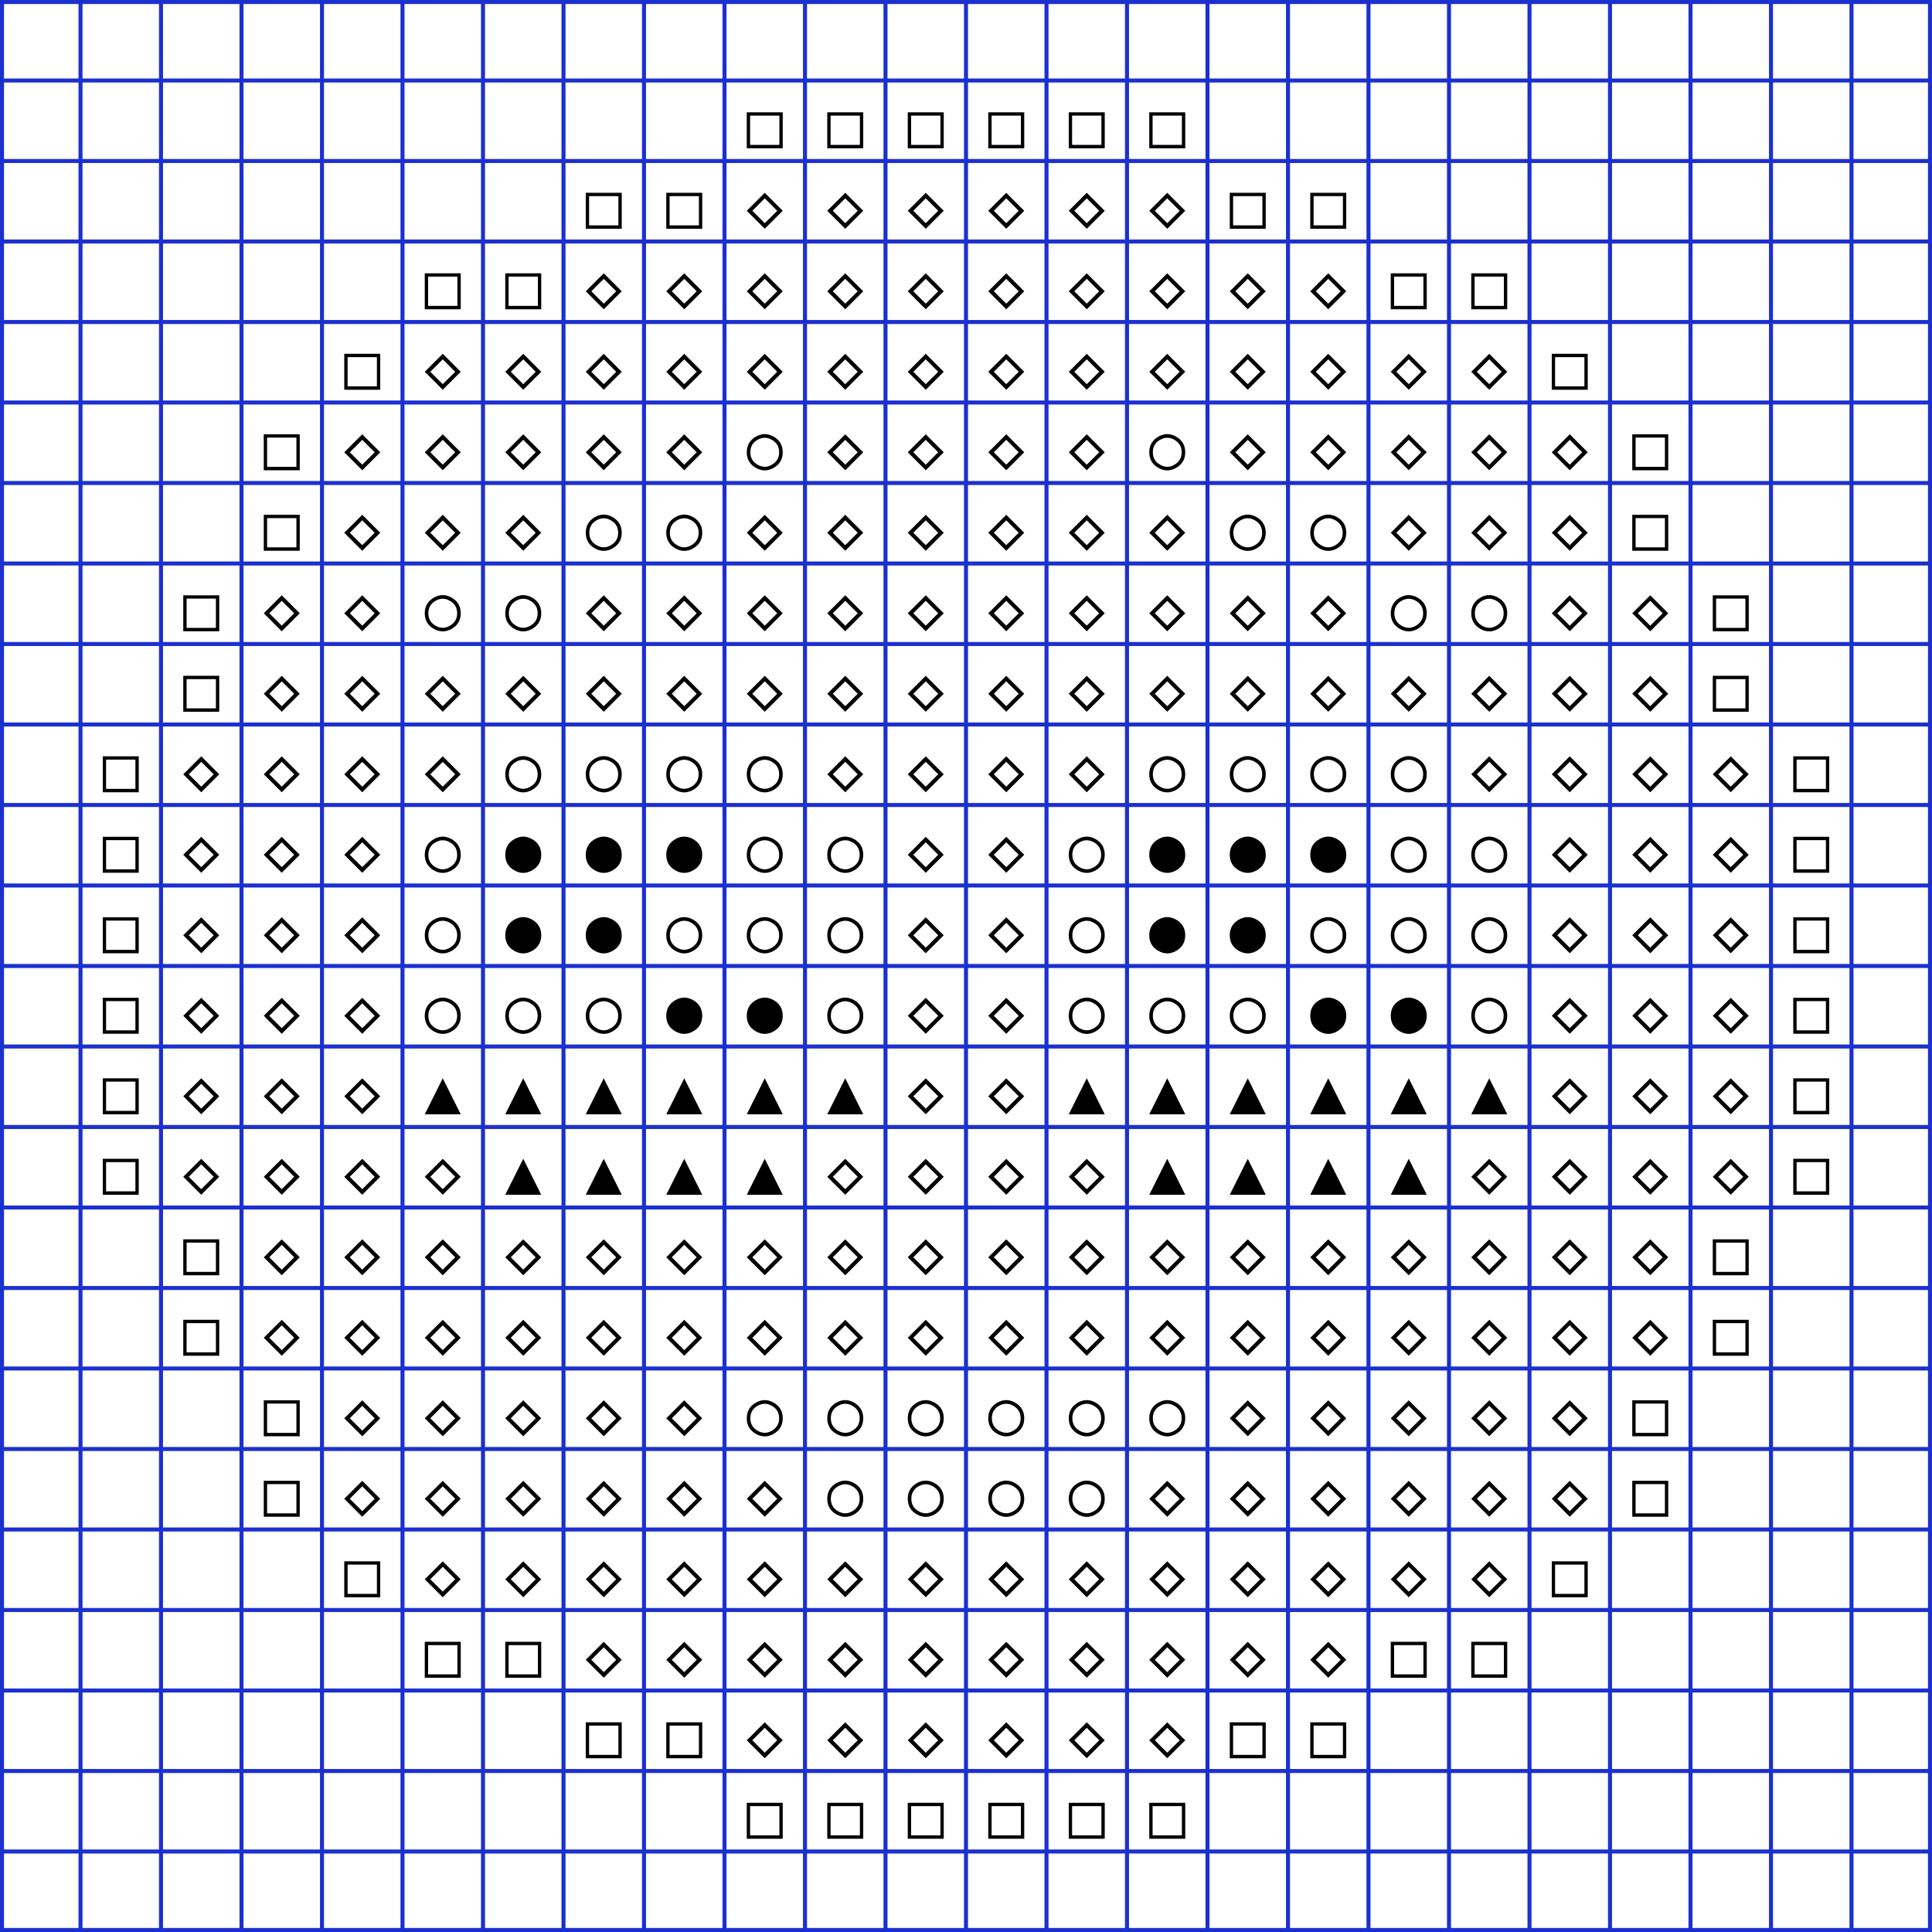
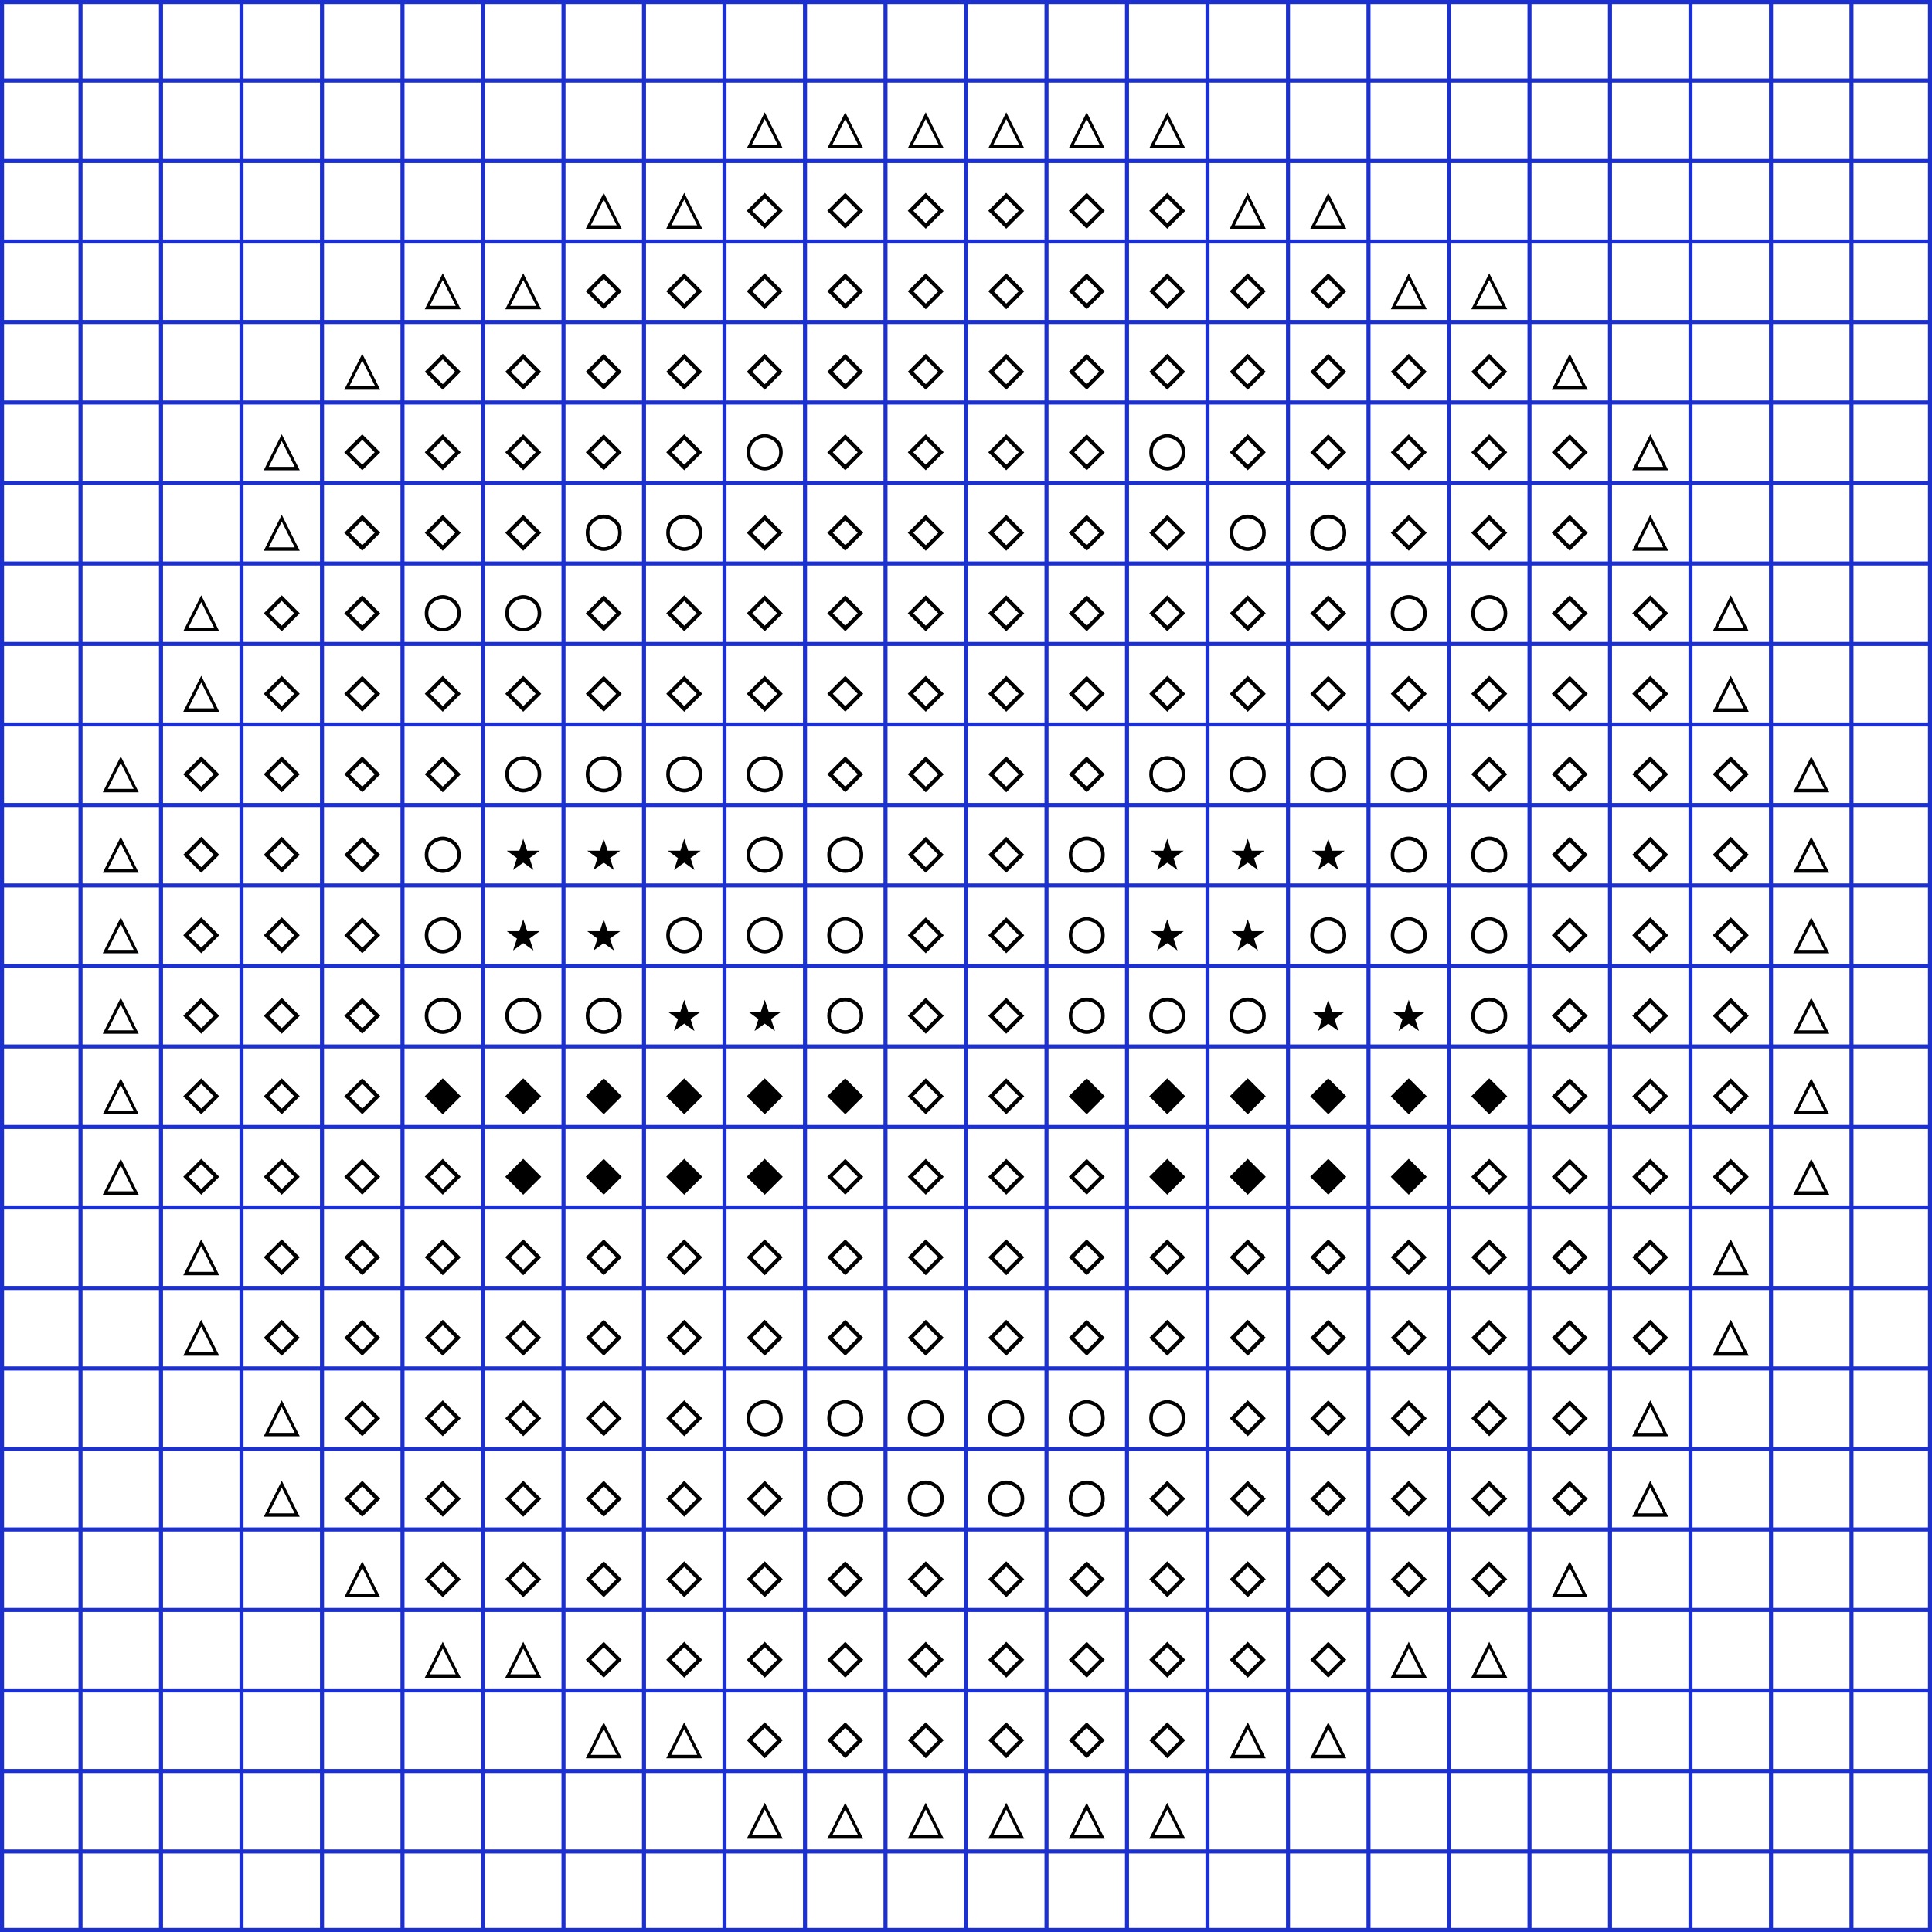
<svg xmlns="http://www.w3.org/2000/svg" width="480" height="480">
  <defs>
    <style>
      .symbol { font-family: monospace; font-size: 15px; text-anchor: middle; dominant-baseline: middle; }
    </style>
  </defs>
-   <text x="190" y="32" fill="#000000" class="symbol">□</text>
-   <text x="210" y="32" fill="#000000" class="symbol">□</text>
-   <text x="230" y="32" fill="#000000" class="symbol">□</text>
-   <text x="250" y="32" fill="#000000" class="symbol">□</text>
-   <text x="270" y="32" fill="#000000" class="symbol">□</text>
-   <text x="290" y="32" fill="#000000" class="symbol">□</text>
-   <text x="150" y="52" fill="#000000" class="symbol">□</text>
-   <text x="170" y="52" fill="#000000" class="symbol">□</text>
+   <text x="190" y="32" fill="#000000" class="symbol">△</text>
+   <text x="210" y="32" fill="#000000" class="symbol">△</text>
+   <text x="230" y="32" fill="#000000" class="symbol">△</text>
+   <text x="250" y="32" fill="#000000" class="symbol">△</text>
+   <text x="270" y="32" fill="#000000" class="symbol">△</text>
+   <text x="290" y="32" fill="#000000" class="symbol">△</text>
+   <text x="150" y="52" fill="#000000" class="symbol">△</text>
+   <text x="170" y="52" fill="#000000" class="symbol">△</text>
  <text x="190" y="52" fill="#000000" class="symbol">◇</text>
  <text x="210" y="52" fill="#000000" class="symbol">◇</text>
  <text x="230" y="52" fill="#000000" class="symbol">◇</text>
  <text x="250" y="52" fill="#000000" class="symbol">◇</text>
  <text x="270" y="52" fill="#000000" class="symbol">◇</text>
  <text x="290" y="52" fill="#000000" class="symbol">◇</text>
-   <text x="310" y="52" fill="#000000" class="symbol">□</text>
-   <text x="330" y="52" fill="#000000" class="symbol">□</text>
-   <text x="110" y="72" fill="#000000" class="symbol">□</text>
-   <text x="130" y="72" fill="#000000" class="symbol">□</text>
+   <text x="310" y="52" fill="#000000" class="symbol">△</text>
+   <text x="330" y="52" fill="#000000" class="symbol">△</text>
+   <text x="110" y="72" fill="#000000" class="symbol">△</text>
+   <text x="130" y="72" fill="#000000" class="symbol">△</text>
  <text x="150" y="72" fill="#000000" class="symbol">◇</text>
  <text x="170" y="72" fill="#000000" class="symbol">◇</text>
  <text x="190" y="72" fill="#000000" class="symbol">◇</text>
  <text x="210" y="72" fill="#000000" class="symbol">◇</text>
  <text x="230" y="72" fill="#000000" class="symbol">◇</text>
  <text x="250" y="72" fill="#000000" class="symbol">◇</text>
  <text x="270" y="72" fill="#000000" class="symbol">◇</text>
  <text x="290" y="72" fill="#000000" class="symbol">◇</text>
  <text x="310" y="72" fill="#000000" class="symbol">◇</text>
  <text x="330" y="72" fill="#000000" class="symbol">◇</text>
-   <text x="350" y="72" fill="#000000" class="symbol">□</text>
-   <text x="370" y="72" fill="#000000" class="symbol">□</text>
-   <text x="90" y="92" fill="#000000" class="symbol">□</text>
+   <text x="350" y="72" fill="#000000" class="symbol">△</text>
+   <text x="370" y="72" fill="#000000" class="symbol">△</text>
+   <text x="90" y="92" fill="#000000" class="symbol">△</text>
  <text x="110" y="92" fill="#000000" class="symbol">◇</text>
  <text x="130" y="92" fill="#000000" class="symbol">◇</text>
  <text x="150" y="92" fill="#000000" class="symbol">◇</text>
  <text x="170" y="92" fill="#000000" class="symbol">◇</text>
  <text x="190" y="92" fill="#000000" class="symbol">◇</text>
  <text x="210" y="92" fill="#000000" class="symbol">◇</text>
  <text x="230" y="92" fill="#000000" class="symbol">◇</text>
  <text x="250" y="92" fill="#000000" class="symbol">◇</text>
  <text x="270" y="92" fill="#000000" class="symbol">◇</text>
  <text x="290" y="92" fill="#000000" class="symbol">◇</text>
  <text x="310" y="92" fill="#000000" class="symbol">◇</text>
  <text x="330" y="92" fill="#000000" class="symbol">◇</text>
  <text x="350" y="92" fill="#000000" class="symbol">◇</text>
  <text x="370" y="92" fill="#000000" class="symbol">◇</text>
-   <text x="390" y="92" fill="#000000" class="symbol">□</text>
-   <text x="70" y="112" fill="#000000" class="symbol">□</text>
+   <text x="390" y="92" fill="#000000" class="symbol">△</text>
+   <text x="70" y="112" fill="#000000" class="symbol">△</text>
  <text x="90" y="112" fill="#000000" class="symbol">◇</text>
  <text x="110" y="112" fill="#000000" class="symbol">◇</text>
  <text x="130" y="112" fill="#000000" class="symbol">◇</text>
  <text x="150" y="112" fill="#000000" class="symbol">◇</text>
  <text x="170" y="112" fill="#000000" class="symbol">◇</text>
  <text x="190" y="112" fill="#000000" class="symbol">○</text>
  <text x="210" y="112" fill="#000000" class="symbol">◇</text>
  <text x="230" y="112" fill="#000000" class="symbol">◇</text>
  <text x="250" y="112" fill="#000000" class="symbol">◇</text>
  <text x="270" y="112" fill="#000000" class="symbol">◇</text>
  <text x="290" y="112" fill="#000000" class="symbol">○</text>
  <text x="310" y="112" fill="#000000" class="symbol">◇</text>
  <text x="330" y="112" fill="#000000" class="symbol">◇</text>
  <text x="350" y="112" fill="#000000" class="symbol">◇</text>
  <text x="370" y="112" fill="#000000" class="symbol">◇</text>
  <text x="390" y="112" fill="#000000" class="symbol">◇</text>
-   <text x="410" y="112" fill="#000000" class="symbol">□</text>
-   <text x="70" y="132" fill="#000000" class="symbol">□</text>
+   <text x="410" y="112" fill="#000000" class="symbol">△</text>
+   <text x="70" y="132" fill="#000000" class="symbol">△</text>
  <text x="90" y="132" fill="#000000" class="symbol">◇</text>
  <text x="110" y="132" fill="#000000" class="symbol">◇</text>
  <text x="130" y="132" fill="#000000" class="symbol">◇</text>
  <text x="150" y="132" fill="#000000" class="symbol">○</text>
  <text x="170" y="132" fill="#000000" class="symbol">○</text>
  <text x="190" y="132" fill="#000000" class="symbol">◇</text>
  <text x="210" y="132" fill="#000000" class="symbol">◇</text>
  <text x="230" y="132" fill="#000000" class="symbol">◇</text>
  <text x="250" y="132" fill="#000000" class="symbol">◇</text>
  <text x="270" y="132" fill="#000000" class="symbol">◇</text>
  <text x="290" y="132" fill="#000000" class="symbol">◇</text>
  <text x="310" y="132" fill="#000000" class="symbol">○</text>
  <text x="330" y="132" fill="#000000" class="symbol">○</text>
  <text x="350" y="132" fill="#000000" class="symbol">◇</text>
  <text x="370" y="132" fill="#000000" class="symbol">◇</text>
  <text x="390" y="132" fill="#000000" class="symbol">◇</text>
-   <text x="410" y="132" fill="#000000" class="symbol">□</text>
-   <text x="50" y="152" fill="#000000" class="symbol">□</text>
+   <text x="410" y="132" fill="#000000" class="symbol">△</text>
+   <text x="50" y="152" fill="#000000" class="symbol">△</text>
  <text x="70" y="152" fill="#000000" class="symbol">◇</text>
  <text x="90" y="152" fill="#000000" class="symbol">◇</text>
  <text x="110" y="152" fill="#000000" class="symbol">○</text>
  <text x="130" y="152" fill="#000000" class="symbol">○</text>
  <text x="150" y="152" fill="#000000" class="symbol">◇</text>
  <text x="170" y="152" fill="#000000" class="symbol">◇</text>
  <text x="190" y="152" fill="#000000" class="symbol">◇</text>
  <text x="210" y="152" fill="#000000" class="symbol">◇</text>
  <text x="230" y="152" fill="#000000" class="symbol">◇</text>
  <text x="250" y="152" fill="#000000" class="symbol">◇</text>
  <text x="270" y="152" fill="#000000" class="symbol">◇</text>
  <text x="290" y="152" fill="#000000" class="symbol">◇</text>
  <text x="310" y="152" fill="#000000" class="symbol">◇</text>
  <text x="330" y="152" fill="#000000" class="symbol">◇</text>
  <text x="350" y="152" fill="#000000" class="symbol">○</text>
  <text x="370" y="152" fill="#000000" class="symbol">○</text>
  <text x="390" y="152" fill="#000000" class="symbol">◇</text>
  <text x="410" y="152" fill="#000000" class="symbol">◇</text>
-   <text x="430" y="152" fill="#000000" class="symbol">□</text>
-   <text x="50" y="172" fill="#000000" class="symbol">□</text>
+   <text x="430" y="152" fill="#000000" class="symbol">△</text>
+   <text x="50" y="172" fill="#000000" class="symbol">△</text>
  <text x="70" y="172" fill="#000000" class="symbol">◇</text>
  <text x="90" y="172" fill="#000000" class="symbol">◇</text>
  <text x="110" y="172" fill="#000000" class="symbol">◇</text>
  <text x="130" y="172" fill="#000000" class="symbol">◇</text>
  <text x="150" y="172" fill="#000000" class="symbol">◇</text>
  <text x="170" y="172" fill="#000000" class="symbol">◇</text>
  <text x="190" y="172" fill="#000000" class="symbol">◇</text>
  <text x="210" y="172" fill="#000000" class="symbol">◇</text>
  <text x="230" y="172" fill="#000000" class="symbol">◇</text>
  <text x="250" y="172" fill="#000000" class="symbol">◇</text>
  <text x="270" y="172" fill="#000000" class="symbol">◇</text>
  <text x="290" y="172" fill="#000000" class="symbol">◇</text>
  <text x="310" y="172" fill="#000000" class="symbol">◇</text>
  <text x="330" y="172" fill="#000000" class="symbol">◇</text>
  <text x="350" y="172" fill="#000000" class="symbol">◇</text>
  <text x="370" y="172" fill="#000000" class="symbol">◇</text>
  <text x="390" y="172" fill="#000000" class="symbol">◇</text>
  <text x="410" y="172" fill="#000000" class="symbol">◇</text>
-   <text x="430" y="172" fill="#000000" class="symbol">□</text>
-   <text x="30" y="192" fill="#000000" class="symbol">□</text>
+   <text x="430" y="172" fill="#000000" class="symbol">△</text>
+   <text x="30" y="192" fill="#000000" class="symbol">△</text>
  <text x="50" y="192" fill="#000000" class="symbol">◇</text>
  <text x="70" y="192" fill="#000000" class="symbol">◇</text>
  <text x="90" y="192" fill="#000000" class="symbol">◇</text>
  <text x="110" y="192" fill="#000000" class="symbol">◇</text>
  <text x="130" y="192" fill="#000000" class="symbol">○</text>
  <text x="150" y="192" fill="#000000" class="symbol">○</text>
  <text x="170" y="192" fill="#000000" class="symbol">○</text>
  <text x="190" y="192" fill="#000000" class="symbol">○</text>
  <text x="210" y="192" fill="#000000" class="symbol">◇</text>
  <text x="230" y="192" fill="#000000" class="symbol">◇</text>
  <text x="250" y="192" fill="#000000" class="symbol">◇</text>
  <text x="270" y="192" fill="#000000" class="symbol">◇</text>
  <text x="290" y="192" fill="#000000" class="symbol">○</text>
  <text x="310" y="192" fill="#000000" class="symbol">○</text>
  <text x="330" y="192" fill="#000000" class="symbol">○</text>
  <text x="350" y="192" fill="#000000" class="symbol">○</text>
  <text x="370" y="192" fill="#000000" class="symbol">◇</text>
  <text x="390" y="192" fill="#000000" class="symbol">◇</text>
  <text x="410" y="192" fill="#000000" class="symbol">◇</text>
  <text x="430" y="192" fill="#000000" class="symbol">◇</text>
-   <text x="450" y="192" fill="#000000" class="symbol">□</text>
-   <text x="30" y="212" fill="#000000" class="symbol">□</text>
+   <text x="450" y="192" fill="#000000" class="symbol">△</text>
+   <text x="30" y="212" fill="#000000" class="symbol">△</text>
  <text x="50" y="212" fill="#000000" class="symbol">◇</text>
  <text x="70" y="212" fill="#000000" class="symbol">◇</text>
  <text x="90" y="212" fill="#000000" class="symbol">◇</text>
  <text x="110" y="212" fill="#000000" class="symbol">○</text>
-   <text x="130" y="212" fill="#000000" class="symbol">●</text>
-   <text x="150" y="212" fill="#000000" class="symbol">●</text>
-   <text x="170" y="212" fill="#000000" class="symbol">●</text>
+   <text x="130" y="212" fill="#000000" class="symbol">★</text>
+   <text x="150" y="212" fill="#000000" class="symbol">★</text>
+   <text x="170" y="212" fill="#000000" class="symbol">★</text>
  <text x="190" y="212" fill="#000000" class="symbol">○</text>
  <text x="210" y="212" fill="#000000" class="symbol">○</text>
  <text x="230" y="212" fill="#000000" class="symbol">◇</text>
  <text x="250" y="212" fill="#000000" class="symbol">◇</text>
  <text x="270" y="212" fill="#000000" class="symbol">○</text>
-   <text x="290" y="212" fill="#000000" class="symbol">●</text>
-   <text x="310" y="212" fill="#000000" class="symbol">●</text>
-   <text x="330" y="212" fill="#000000" class="symbol">●</text>
+   <text x="290" y="212" fill="#000000" class="symbol">★</text>
+   <text x="310" y="212" fill="#000000" class="symbol">★</text>
+   <text x="330" y="212" fill="#000000" class="symbol">★</text>
  <text x="350" y="212" fill="#000000" class="symbol">○</text>
  <text x="370" y="212" fill="#000000" class="symbol">○</text>
  <text x="390" y="212" fill="#000000" class="symbol">◇</text>
  <text x="410" y="212" fill="#000000" class="symbol">◇</text>
  <text x="430" y="212" fill="#000000" class="symbol">◇</text>
-   <text x="450" y="212" fill="#000000" class="symbol">□</text>
-   <text x="30" y="232" fill="#000000" class="symbol">□</text>
+   <text x="450" y="212" fill="#000000" class="symbol">△</text>
+   <text x="30" y="232" fill="#000000" class="symbol">△</text>
  <text x="50" y="232" fill="#000000" class="symbol">◇</text>
  <text x="70" y="232" fill="#000000" class="symbol">◇</text>
  <text x="90" y="232" fill="#000000" class="symbol">◇</text>
  <text x="110" y="232" fill="#000000" class="symbol">○</text>
-   <text x="130" y="232" fill="#000000" class="symbol">●</text>
-   <text x="150" y="232" fill="#000000" class="symbol">●</text>
+   <text x="130" y="232" fill="#000000" class="symbol">★</text>
+   <text x="150" y="232" fill="#000000" class="symbol">★</text>
  <text x="170" y="232" fill="#000000" class="symbol">○</text>
  <text x="190" y="232" fill="#000000" class="symbol">○</text>
  <text x="210" y="232" fill="#000000" class="symbol">○</text>
  <text x="230" y="232" fill="#000000" class="symbol">◇</text>
  <text x="250" y="232" fill="#000000" class="symbol">◇</text>
  <text x="270" y="232" fill="#000000" class="symbol">○</text>
-   <text x="290" y="232" fill="#000000" class="symbol">●</text>
-   <text x="310" y="232" fill="#000000" class="symbol">●</text>
+   <text x="290" y="232" fill="#000000" class="symbol">★</text>
+   <text x="310" y="232" fill="#000000" class="symbol">★</text>
  <text x="330" y="232" fill="#000000" class="symbol">○</text>
  <text x="350" y="232" fill="#000000" class="symbol">○</text>
  <text x="370" y="232" fill="#000000" class="symbol">○</text>
  <text x="390" y="232" fill="#000000" class="symbol">◇</text>
  <text x="410" y="232" fill="#000000" class="symbol">◇</text>
  <text x="430" y="232" fill="#000000" class="symbol">◇</text>
-   <text x="450" y="232" fill="#000000" class="symbol">□</text>
-   <text x="30" y="252" fill="#000000" class="symbol">□</text>
+   <text x="450" y="232" fill="#000000" class="symbol">△</text>
+   <text x="30" y="252" fill="#000000" class="symbol">△</text>
  <text x="50" y="252" fill="#000000" class="symbol">◇</text>
  <text x="70" y="252" fill="#000000" class="symbol">◇</text>
  <text x="90" y="252" fill="#000000" class="symbol">◇</text>
  <text x="110" y="252" fill="#000000" class="symbol">○</text>
  <text x="130" y="252" fill="#000000" class="symbol">○</text>
  <text x="150" y="252" fill="#000000" class="symbol">○</text>
-   <text x="170" y="252" fill="#000000" class="symbol">●</text>
-   <text x="190" y="252" fill="#000000" class="symbol">●</text>
+   <text x="170" y="252" fill="#000000" class="symbol">★</text>
+   <text x="190" y="252" fill="#000000" class="symbol">★</text>
  <text x="210" y="252" fill="#000000" class="symbol">○</text>
  <text x="230" y="252" fill="#000000" class="symbol">◇</text>
  <text x="250" y="252" fill="#000000" class="symbol">◇</text>
  <text x="270" y="252" fill="#000000" class="symbol">○</text>
  <text x="290" y="252" fill="#000000" class="symbol">○</text>
  <text x="310" y="252" fill="#000000" class="symbol">○</text>
-   <text x="330" y="252" fill="#000000" class="symbol">●</text>
-   <text x="350" y="252" fill="#000000" class="symbol">●</text>
+   <text x="330" y="252" fill="#000000" class="symbol">★</text>
+   <text x="350" y="252" fill="#000000" class="symbol">★</text>
  <text x="370" y="252" fill="#000000" class="symbol">○</text>
  <text x="390" y="252" fill="#000000" class="symbol">◇</text>
  <text x="410" y="252" fill="#000000" class="symbol">◇</text>
  <text x="430" y="252" fill="#000000" class="symbol">◇</text>
-   <text x="450" y="252" fill="#000000" class="symbol">□</text>
-   <text x="30" y="272" fill="#000000" class="symbol">□</text>
+   <text x="450" y="252" fill="#000000" class="symbol">△</text>
+   <text x="30" y="272" fill="#000000" class="symbol">△</text>
  <text x="50" y="272" fill="#000000" class="symbol">◇</text>
  <text x="70" y="272" fill="#000000" class="symbol">◇</text>
  <text x="90" y="272" fill="#000000" class="symbol">◇</text>
-   <text x="110" y="272" fill="#000000" class="symbol">▲</text>
-   <text x="130" y="272" fill="#000000" class="symbol">▲</text>
-   <text x="150" y="272" fill="#000000" class="symbol">▲</text>
-   <text x="170" y="272" fill="#000000" class="symbol">▲</text>
-   <text x="190" y="272" fill="#000000" class="symbol">▲</text>
-   <text x="210" y="272" fill="#000000" class="symbol">▲</text>
+   <text x="110" y="272" fill="#000000" class="symbol">◆</text>
+   <text x="130" y="272" fill="#000000" class="symbol">◆</text>
+   <text x="150" y="272" fill="#000000" class="symbol">◆</text>
+   <text x="170" y="272" fill="#000000" class="symbol">◆</text>
+   <text x="190" y="272" fill="#000000" class="symbol">◆</text>
+   <text x="210" y="272" fill="#000000" class="symbol">◆</text>
  <text x="230" y="272" fill="#000000" class="symbol">◇</text>
  <text x="250" y="272" fill="#000000" class="symbol">◇</text>
-   <text x="270" y="272" fill="#000000" class="symbol">▲</text>
-   <text x="290" y="272" fill="#000000" class="symbol">▲</text>
-   <text x="310" y="272" fill="#000000" class="symbol">▲</text>
-   <text x="330" y="272" fill="#000000" class="symbol">▲</text>
-   <text x="350" y="272" fill="#000000" class="symbol">▲</text>
-   <text x="370" y="272" fill="#000000" class="symbol">▲</text>
+   <text x="270" y="272" fill="#000000" class="symbol">◆</text>
+   <text x="290" y="272" fill="#000000" class="symbol">◆</text>
+   <text x="310" y="272" fill="#000000" class="symbol">◆</text>
+   <text x="330" y="272" fill="#000000" class="symbol">◆</text>
+   <text x="350" y="272" fill="#000000" class="symbol">◆</text>
+   <text x="370" y="272" fill="#000000" class="symbol">◆</text>
  <text x="390" y="272" fill="#000000" class="symbol">◇</text>
  <text x="410" y="272" fill="#000000" class="symbol">◇</text>
  <text x="430" y="272" fill="#000000" class="symbol">◇</text>
-   <text x="450" y="272" fill="#000000" class="symbol">□</text>
-   <text x="30" y="292" fill="#000000" class="symbol">□</text>
+   <text x="450" y="272" fill="#000000" class="symbol">△</text>
+   <text x="30" y="292" fill="#000000" class="symbol">△</text>
  <text x="50" y="292" fill="#000000" class="symbol">◇</text>
  <text x="70" y="292" fill="#000000" class="symbol">◇</text>
  <text x="90" y="292" fill="#000000" class="symbol">◇</text>
  <text x="110" y="292" fill="#000000" class="symbol">◇</text>
-   <text x="130" y="292" fill="#000000" class="symbol">▲</text>
-   <text x="150" y="292" fill="#000000" class="symbol">▲</text>
-   <text x="170" y="292" fill="#000000" class="symbol">▲</text>
-   <text x="190" y="292" fill="#000000" class="symbol">▲</text>
+   <text x="130" y="292" fill="#000000" class="symbol">◆</text>
+   <text x="150" y="292" fill="#000000" class="symbol">◆</text>
+   <text x="170" y="292" fill="#000000" class="symbol">◆</text>
+   <text x="190" y="292" fill="#000000" class="symbol">◆</text>
  <text x="210" y="292" fill="#000000" class="symbol">◇</text>
  <text x="230" y="292" fill="#000000" class="symbol">◇</text>
  <text x="250" y="292" fill="#000000" class="symbol">◇</text>
  <text x="270" y="292" fill="#000000" class="symbol">◇</text>
-   <text x="290" y="292" fill="#000000" class="symbol">▲</text>
-   <text x="310" y="292" fill="#000000" class="symbol">▲</text>
-   <text x="330" y="292" fill="#000000" class="symbol">▲</text>
-   <text x="350" y="292" fill="#000000" class="symbol">▲</text>
+   <text x="290" y="292" fill="#000000" class="symbol">◆</text>
+   <text x="310" y="292" fill="#000000" class="symbol">◆</text>
+   <text x="330" y="292" fill="#000000" class="symbol">◆</text>
+   <text x="350" y="292" fill="#000000" class="symbol">◆</text>
  <text x="370" y="292" fill="#000000" class="symbol">◇</text>
  <text x="390" y="292" fill="#000000" class="symbol">◇</text>
  <text x="410" y="292" fill="#000000" class="symbol">◇</text>
  <text x="430" y="292" fill="#000000" class="symbol">◇</text>
-   <text x="450" y="292" fill="#000000" class="symbol">□</text>
-   <text x="50" y="312" fill="#000000" class="symbol">□</text>
+   <text x="450" y="292" fill="#000000" class="symbol">△</text>
+   <text x="50" y="312" fill="#000000" class="symbol">△</text>
  <text x="70" y="312" fill="#000000" class="symbol">◇</text>
  <text x="90" y="312" fill="#000000" class="symbol">◇</text>
  <text x="110" y="312" fill="#000000" class="symbol">◇</text>
  <text x="130" y="312" fill="#000000" class="symbol">◇</text>
  <text x="150" y="312" fill="#000000" class="symbol">◇</text>
  <text x="170" y="312" fill="#000000" class="symbol">◇</text>
  <text x="190" y="312" fill="#000000" class="symbol">◇</text>
  <text x="210" y="312" fill="#000000" class="symbol">◇</text>
  <text x="230" y="312" fill="#000000" class="symbol">◇</text>
  <text x="250" y="312" fill="#000000" class="symbol">◇</text>
  <text x="270" y="312" fill="#000000" class="symbol">◇</text>
  <text x="290" y="312" fill="#000000" class="symbol">◇</text>
  <text x="310" y="312" fill="#000000" class="symbol">◇</text>
  <text x="330" y="312" fill="#000000" class="symbol">◇</text>
  <text x="350" y="312" fill="#000000" class="symbol">◇</text>
  <text x="370" y="312" fill="#000000" class="symbol">◇</text>
  <text x="390" y="312" fill="#000000" class="symbol">◇</text>
  <text x="410" y="312" fill="#000000" class="symbol">◇</text>
-   <text x="430" y="312" fill="#000000" class="symbol">□</text>
-   <text x="50" y="332" fill="#000000" class="symbol">□</text>
+   <text x="430" y="312" fill="#000000" class="symbol">△</text>
+   <text x="50" y="332" fill="#000000" class="symbol">△</text>
  <text x="70" y="332" fill="#000000" class="symbol">◇</text>
  <text x="90" y="332" fill="#000000" class="symbol">◇</text>
  <text x="110" y="332" fill="#000000" class="symbol">◇</text>
  <text x="130" y="332" fill="#000000" class="symbol">◇</text>
  <text x="150" y="332" fill="#000000" class="symbol">◇</text>
  <text x="170" y="332" fill="#000000" class="symbol">◇</text>
  <text x="190" y="332" fill="#000000" class="symbol">◇</text>
  <text x="210" y="332" fill="#000000" class="symbol">◇</text>
  <text x="230" y="332" fill="#000000" class="symbol">◇</text>
  <text x="250" y="332" fill="#000000" class="symbol">◇</text>
  <text x="270" y="332" fill="#000000" class="symbol">◇</text>
  <text x="290" y="332" fill="#000000" class="symbol">◇</text>
  <text x="310" y="332" fill="#000000" class="symbol">◇</text>
  <text x="330" y="332" fill="#000000" class="symbol">◇</text>
  <text x="350" y="332" fill="#000000" class="symbol">◇</text>
  <text x="370" y="332" fill="#000000" class="symbol">◇</text>
  <text x="390" y="332" fill="#000000" class="symbol">◇</text>
  <text x="410" y="332" fill="#000000" class="symbol">◇</text>
-   <text x="430" y="332" fill="#000000" class="symbol">□</text>
-   <text x="70" y="352" fill="#000000" class="symbol">□</text>
+   <text x="430" y="332" fill="#000000" class="symbol">△</text>
+   <text x="70" y="352" fill="#000000" class="symbol">△</text>
  <text x="90" y="352" fill="#000000" class="symbol">◇</text>
  <text x="110" y="352" fill="#000000" class="symbol">◇</text>
  <text x="130" y="352" fill="#000000" class="symbol">◇</text>
  <text x="150" y="352" fill="#000000" class="symbol">◇</text>
  <text x="170" y="352" fill="#000000" class="symbol">◇</text>
  <text x="190" y="352" fill="#000000" class="symbol">○</text>
  <text x="210" y="352" fill="#000000" class="symbol">○</text>
  <text x="230" y="352" fill="#000000" class="symbol">○</text>
  <text x="250" y="352" fill="#000000" class="symbol">○</text>
  <text x="270" y="352" fill="#000000" class="symbol">○</text>
  <text x="290" y="352" fill="#000000" class="symbol">○</text>
  <text x="310" y="352" fill="#000000" class="symbol">◇</text>
  <text x="330" y="352" fill="#000000" class="symbol">◇</text>
  <text x="350" y="352" fill="#000000" class="symbol">◇</text>
  <text x="370" y="352" fill="#000000" class="symbol">◇</text>
  <text x="390" y="352" fill="#000000" class="symbol">◇</text>
-   <text x="410" y="352" fill="#000000" class="symbol">□</text>
-   <text x="70" y="372" fill="#000000" class="symbol">□</text>
+   <text x="410" y="352" fill="#000000" class="symbol">△</text>
+   <text x="70" y="372" fill="#000000" class="symbol">△</text>
  <text x="90" y="372" fill="#000000" class="symbol">◇</text>
  <text x="110" y="372" fill="#000000" class="symbol">◇</text>
  <text x="130" y="372" fill="#000000" class="symbol">◇</text>
  <text x="150" y="372" fill="#000000" class="symbol">◇</text>
  <text x="170" y="372" fill="#000000" class="symbol">◇</text>
  <text x="190" y="372" fill="#000000" class="symbol">◇</text>
  <text x="210" y="372" fill="#000000" class="symbol">○</text>
  <text x="230" y="372" fill="#000000" class="symbol">○</text>
  <text x="250" y="372" fill="#000000" class="symbol">○</text>
  <text x="270" y="372" fill="#000000" class="symbol">○</text>
  <text x="290" y="372" fill="#000000" class="symbol">◇</text>
  <text x="310" y="372" fill="#000000" class="symbol">◇</text>
  <text x="330" y="372" fill="#000000" class="symbol">◇</text>
  <text x="350" y="372" fill="#000000" class="symbol">◇</text>
  <text x="370" y="372" fill="#000000" class="symbol">◇</text>
  <text x="390" y="372" fill="#000000" class="symbol">◇</text>
-   <text x="410" y="372" fill="#000000" class="symbol">□</text>
-   <text x="90" y="392" fill="#000000" class="symbol">□</text>
+   <text x="410" y="372" fill="#000000" class="symbol">△</text>
+   <text x="90" y="392" fill="#000000" class="symbol">△</text>
  <text x="110" y="392" fill="#000000" class="symbol">◇</text>
  <text x="130" y="392" fill="#000000" class="symbol">◇</text>
  <text x="150" y="392" fill="#000000" class="symbol">◇</text>
  <text x="170" y="392" fill="#000000" class="symbol">◇</text>
  <text x="190" y="392" fill="#000000" class="symbol">◇</text>
  <text x="210" y="392" fill="#000000" class="symbol">◇</text>
  <text x="230" y="392" fill="#000000" class="symbol">◇</text>
  <text x="250" y="392" fill="#000000" class="symbol">◇</text>
  <text x="270" y="392" fill="#000000" class="symbol">◇</text>
  <text x="290" y="392" fill="#000000" class="symbol">◇</text>
  <text x="310" y="392" fill="#000000" class="symbol">◇</text>
  <text x="330" y="392" fill="#000000" class="symbol">◇</text>
  <text x="350" y="392" fill="#000000" class="symbol">◇</text>
  <text x="370" y="392" fill="#000000" class="symbol">◇</text>
-   <text x="390" y="392" fill="#000000" class="symbol">□</text>
-   <text x="110" y="412" fill="#000000" class="symbol">□</text>
-   <text x="130" y="412" fill="#000000" class="symbol">□</text>
+   <text x="390" y="392" fill="#000000" class="symbol">△</text>
+   <text x="110" y="412" fill="#000000" class="symbol">△</text>
+   <text x="130" y="412" fill="#000000" class="symbol">△</text>
  <text x="150" y="412" fill="#000000" class="symbol">◇</text>
  <text x="170" y="412" fill="#000000" class="symbol">◇</text>
  <text x="190" y="412" fill="#000000" class="symbol">◇</text>
  <text x="210" y="412" fill="#000000" class="symbol">◇</text>
  <text x="230" y="412" fill="#000000" class="symbol">◇</text>
  <text x="250" y="412" fill="#000000" class="symbol">◇</text>
  <text x="270" y="412" fill="#000000" class="symbol">◇</text>
  <text x="290" y="412" fill="#000000" class="symbol">◇</text>
  <text x="310" y="412" fill="#000000" class="symbol">◇</text>
  <text x="330" y="412" fill="#000000" class="symbol">◇</text>
-   <text x="350" y="412" fill="#000000" class="symbol">□</text>
-   <text x="370" y="412" fill="#000000" class="symbol">□</text>
-   <text x="150" y="432" fill="#000000" class="symbol">□</text>
-   <text x="170" y="432" fill="#000000" class="symbol">□</text>
+   <text x="350" y="412" fill="#000000" class="symbol">△</text>
+   <text x="370" y="412" fill="#000000" class="symbol">△</text>
+   <text x="150" y="432" fill="#000000" class="symbol">△</text>
+   <text x="170" y="432" fill="#000000" class="symbol">△</text>
  <text x="190" y="432" fill="#000000" class="symbol">◇</text>
  <text x="210" y="432" fill="#000000" class="symbol">◇</text>
  <text x="230" y="432" fill="#000000" class="symbol">◇</text>
  <text x="250" y="432" fill="#000000" class="symbol">◇</text>
  <text x="270" y="432" fill="#000000" class="symbol">◇</text>
  <text x="290" y="432" fill="#000000" class="symbol">◇</text>
-   <text x="310" y="432" fill="#000000" class="symbol">□</text>
-   <text x="330" y="432" fill="#000000" class="symbol">□</text>
-   <text x="190" y="452" fill="#000000" class="symbol">□</text>
-   <text x="210" y="452" fill="#000000" class="symbol">□</text>
-   <text x="230" y="452" fill="#000000" class="symbol">□</text>
-   <text x="250" y="452" fill="#000000" class="symbol">□</text>
-   <text x="270" y="452" fill="#000000" class="symbol">□</text>
-   <text x="290" y="452" fill="#000000" class="symbol">□</text>
+   <text x="310" y="432" fill="#000000" class="symbol">△</text>
+   <text x="330" y="432" fill="#000000" class="symbol">△</text>
+   <text x="190" y="452" fill="#000000" class="symbol">△</text>
+   <text x="210" y="452" fill="#000000" class="symbol">△</text>
+   <text x="230" y="452" fill="#000000" class="symbol">△</text>
+   <text x="250" y="452" fill="#000000" class="symbol">△</text>
+   <text x="270" y="452" fill="#000000" class="symbol">△</text>
+   <text x="290" y="452" fill="#000000" class="symbol">△</text>
  <line x1="0" y1="0" x2="0" y2="480" stroke="#1c30d0" stroke-width="2" />
  <line x1="20" y1="0" x2="20" y2="480" stroke="#1c30d0" stroke-width="1" />
  <line x1="40" y1="0" x2="40" y2="480" stroke="#1c30d0" stroke-width="1" />
  <line x1="60" y1="0" x2="60" y2="480" stroke="#1c30d0" stroke-width="1" />
  <line x1="80" y1="0" x2="80" y2="480" stroke="#1c30d0" stroke-width="1" />
  <line x1="100" y1="0" x2="100" y2="480" stroke="#1c30d0" stroke-width="1" />
  <line x1="120" y1="0" x2="120" y2="480" stroke="#1c30d0" stroke-width="1" />
  <line x1="140" y1="0" x2="140" y2="480" stroke="#1c30d0" stroke-width="1" />
  <line x1="160" y1="0" x2="160" y2="480" stroke="#1c30d0" stroke-width="1" />
  <line x1="180" y1="0" x2="180" y2="480" stroke="#1c30d0" stroke-width="1" />
  <line x1="200" y1="0" x2="200" y2="480" stroke="#1c30d0" stroke-width="1" />
  <line x1="220" y1="0" x2="220" y2="480" stroke="#1c30d0" stroke-width="1" />
  <line x1="240" y1="0" x2="240" y2="480" stroke="#1c30d0" stroke-width="1" />
  <line x1="260" y1="0" x2="260" y2="480" stroke="#1c30d0" stroke-width="1" />
  <line x1="280" y1="0" x2="280" y2="480" stroke="#1c30d0" stroke-width="1" />
  <line x1="300" y1="0" x2="300" y2="480" stroke="#1c30d0" stroke-width="1" />
  <line x1="320" y1="0" x2="320" y2="480" stroke="#1c30d0" stroke-width="1" />
  <line x1="340" y1="0" x2="340" y2="480" stroke="#1c30d0" stroke-width="1" />
  <line x1="360" y1="0" x2="360" y2="480" stroke="#1c30d0" stroke-width="1" />
  <line x1="380" y1="0" x2="380" y2="480" stroke="#1c30d0" stroke-width="1" />
  <line x1="400" y1="0" x2="400" y2="480" stroke="#1c30d0" stroke-width="1" />
  <line x1="420" y1="0" x2="420" y2="480" stroke="#1c30d0" stroke-width="1" />
  <line x1="440" y1="0" x2="440" y2="480" stroke="#1c30d0" stroke-width="1" />
  <line x1="460" y1="0" x2="460" y2="480" stroke="#1c30d0" stroke-width="1" />
  <line x1="480" y1="0" x2="480" y2="480" stroke="#1c30d0" stroke-width="2" />
  <line x1="0" y1="0" x2="480" y2="0" stroke="#1c30d0" stroke-width="2" />
  <line x1="0" y1="20" x2="480" y2="20" stroke="#1c30d0" stroke-width="1" />
  <line x1="0" y1="40" x2="480" y2="40" stroke="#1c30d0" stroke-width="1" />
  <line x1="0" y1="60" x2="480" y2="60" stroke="#1c30d0" stroke-width="1" />
  <line x1="0" y1="80" x2="480" y2="80" stroke="#1c30d0" stroke-width="1" />
  <line x1="0" y1="100" x2="480" y2="100" stroke="#1c30d0" stroke-width="1" />
  <line x1="0" y1="120" x2="480" y2="120" stroke="#1c30d0" stroke-width="1" />
  <line x1="0" y1="140" x2="480" y2="140" stroke="#1c30d0" stroke-width="1" />
  <line x1="0" y1="160" x2="480" y2="160" stroke="#1c30d0" stroke-width="1" />
  <line x1="0" y1="180" x2="480" y2="180" stroke="#1c30d0" stroke-width="1" />
  <line x1="0" y1="200" x2="480" y2="200" stroke="#1c30d0" stroke-width="1" />
  <line x1="0" y1="220" x2="480" y2="220" stroke="#1c30d0" stroke-width="1" />
  <line x1="0" y1="240" x2="480" y2="240" stroke="#1c30d0" stroke-width="1" />
  <line x1="0" y1="260" x2="480" y2="260" stroke="#1c30d0" stroke-width="1" />
  <line x1="0" y1="280" x2="480" y2="280" stroke="#1c30d0" stroke-width="1" />
  <line x1="0" y1="300" x2="480" y2="300" stroke="#1c30d0" stroke-width="1" />
  <line x1="0" y1="320" x2="480" y2="320" stroke="#1c30d0" stroke-width="1" />
  <line x1="0" y1="340" x2="480" y2="340" stroke="#1c30d0" stroke-width="1" />
  <line x1="0" y1="360" x2="480" y2="360" stroke="#1c30d0" stroke-width="1" />
  <line x1="0" y1="380" x2="480" y2="380" stroke="#1c30d0" stroke-width="1" />
  <line x1="0" y1="400" x2="480" y2="400" stroke="#1c30d0" stroke-width="1" />
  <line x1="0" y1="420" x2="480" y2="420" stroke="#1c30d0" stroke-width="1" />
  <line x1="0" y1="440" x2="480" y2="440" stroke="#1c30d0" stroke-width="1" />
  <line x1="0" y1="460" x2="480" y2="460" stroke="#1c30d0" stroke-width="1" />
  <line x1="0" y1="480" x2="480" y2="480" stroke="#1c30d0" stroke-width="2" />
</svg>
